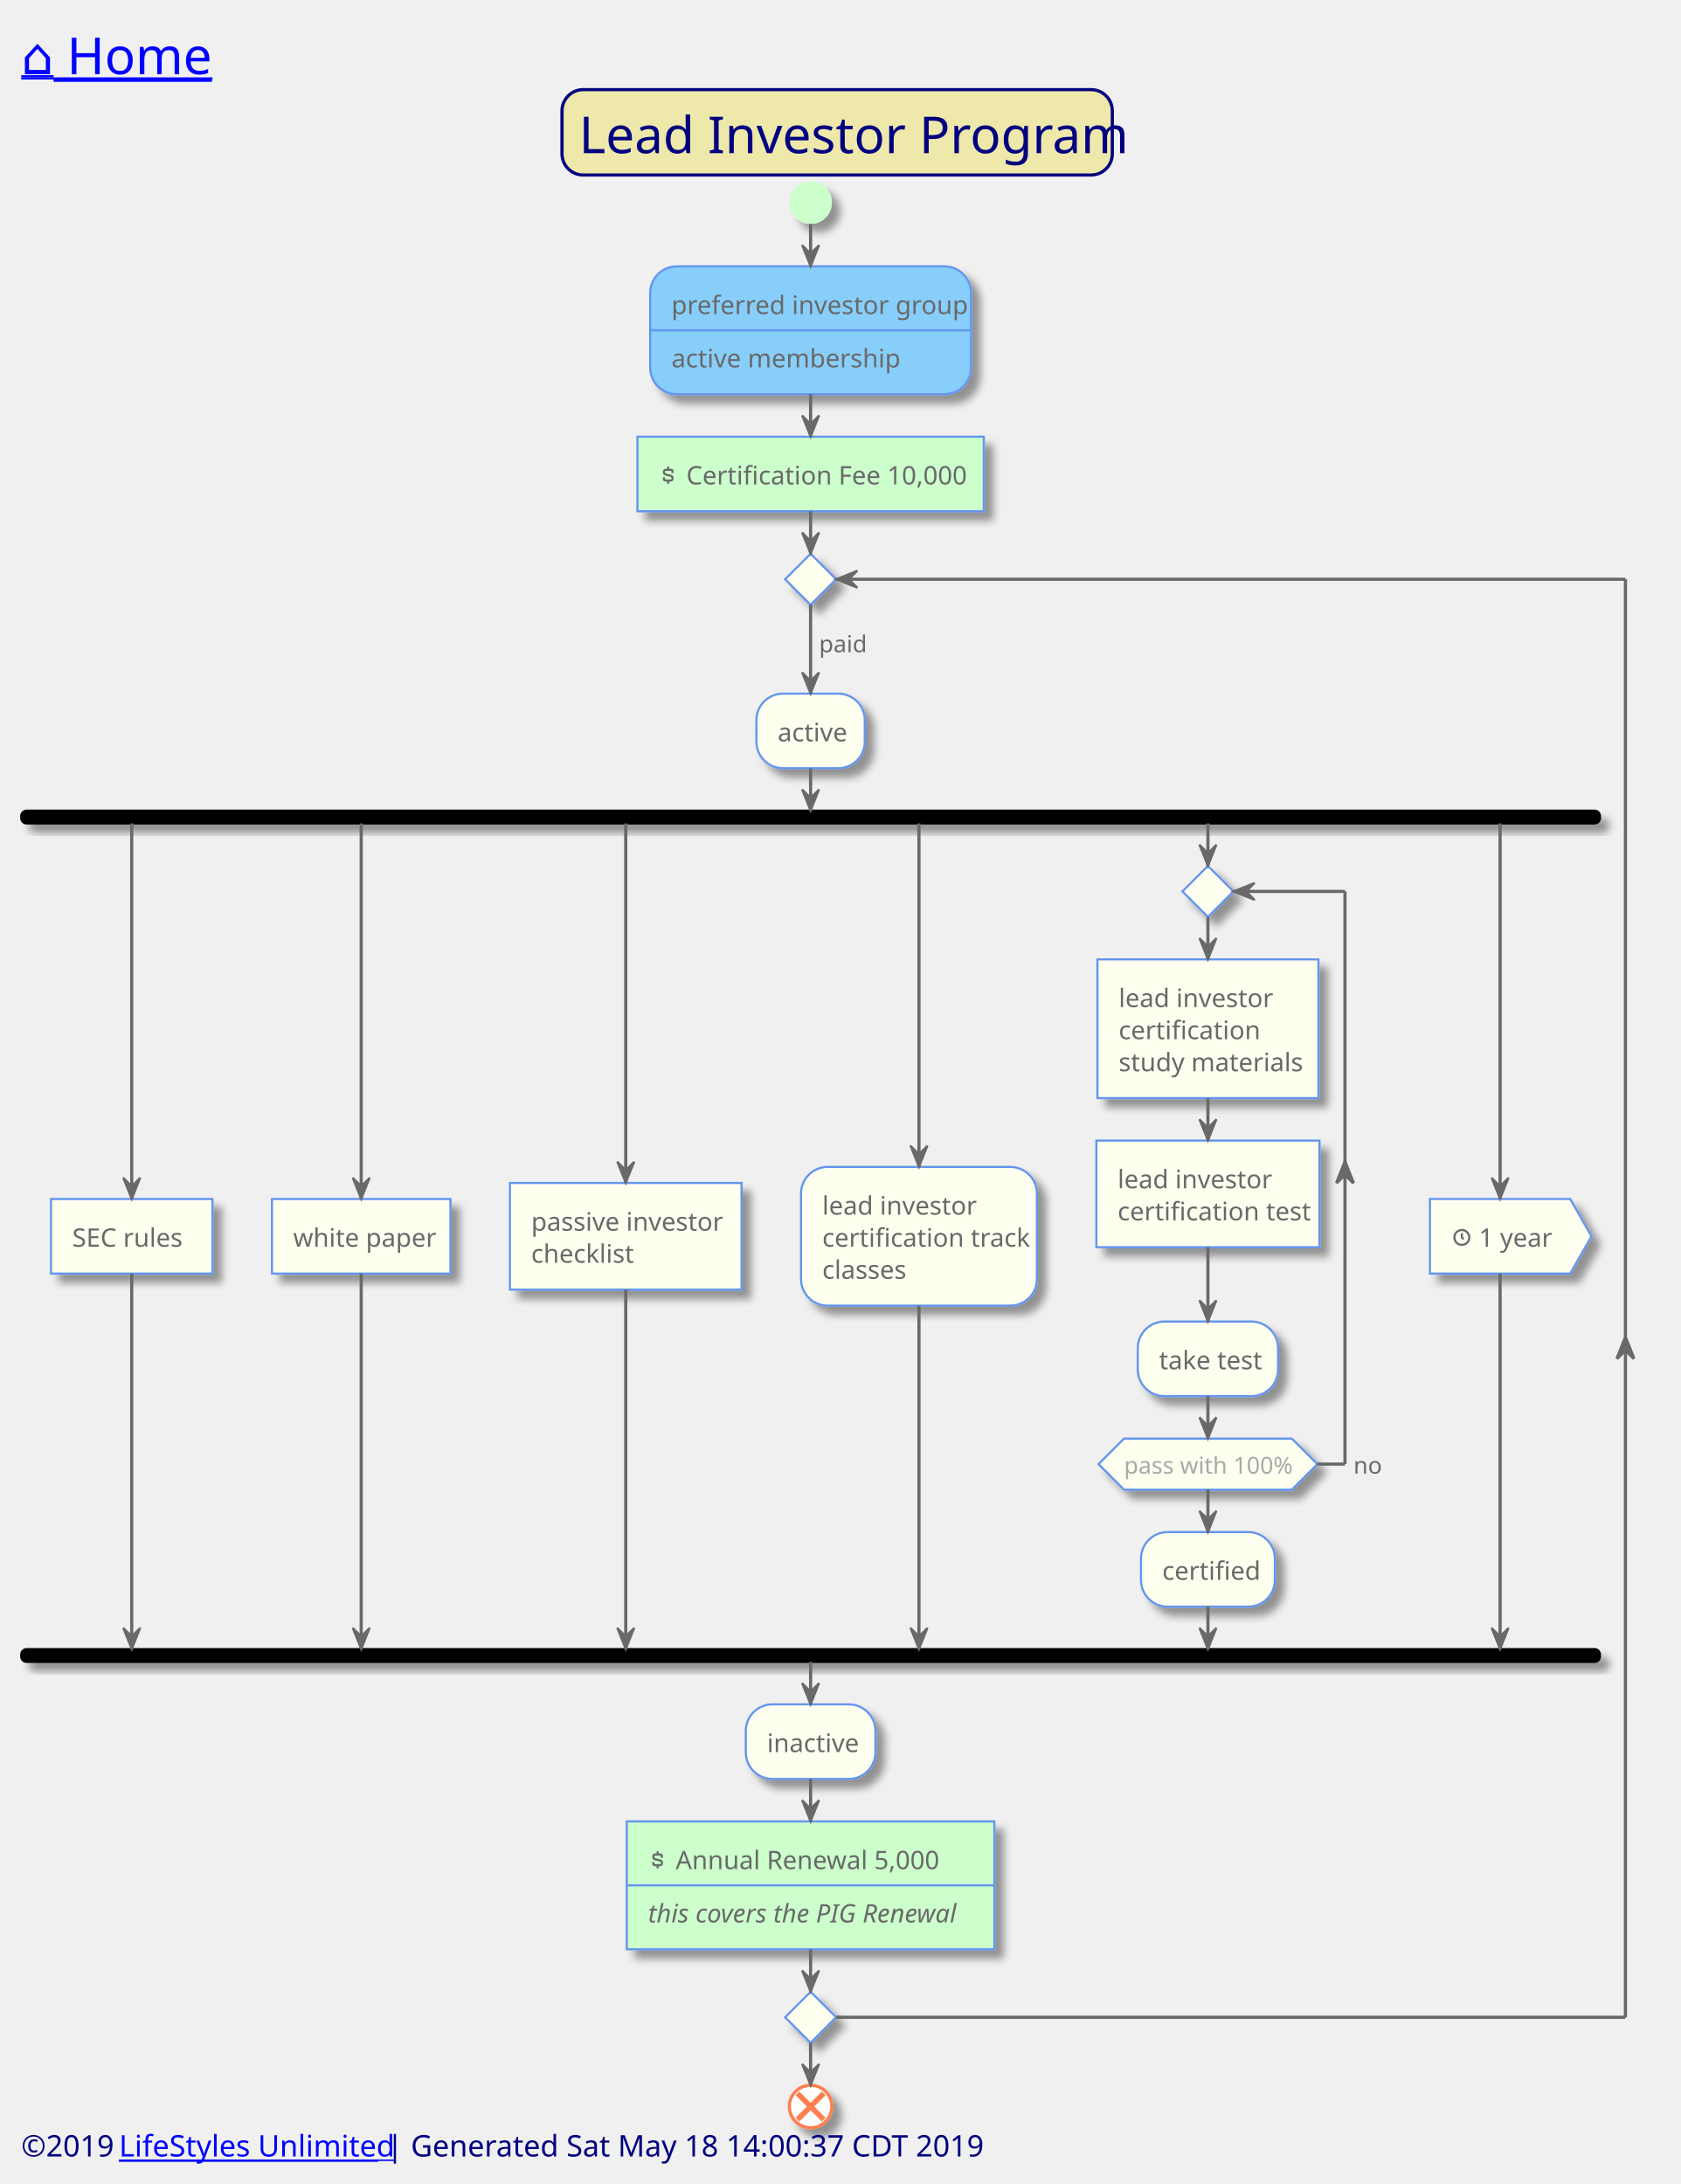
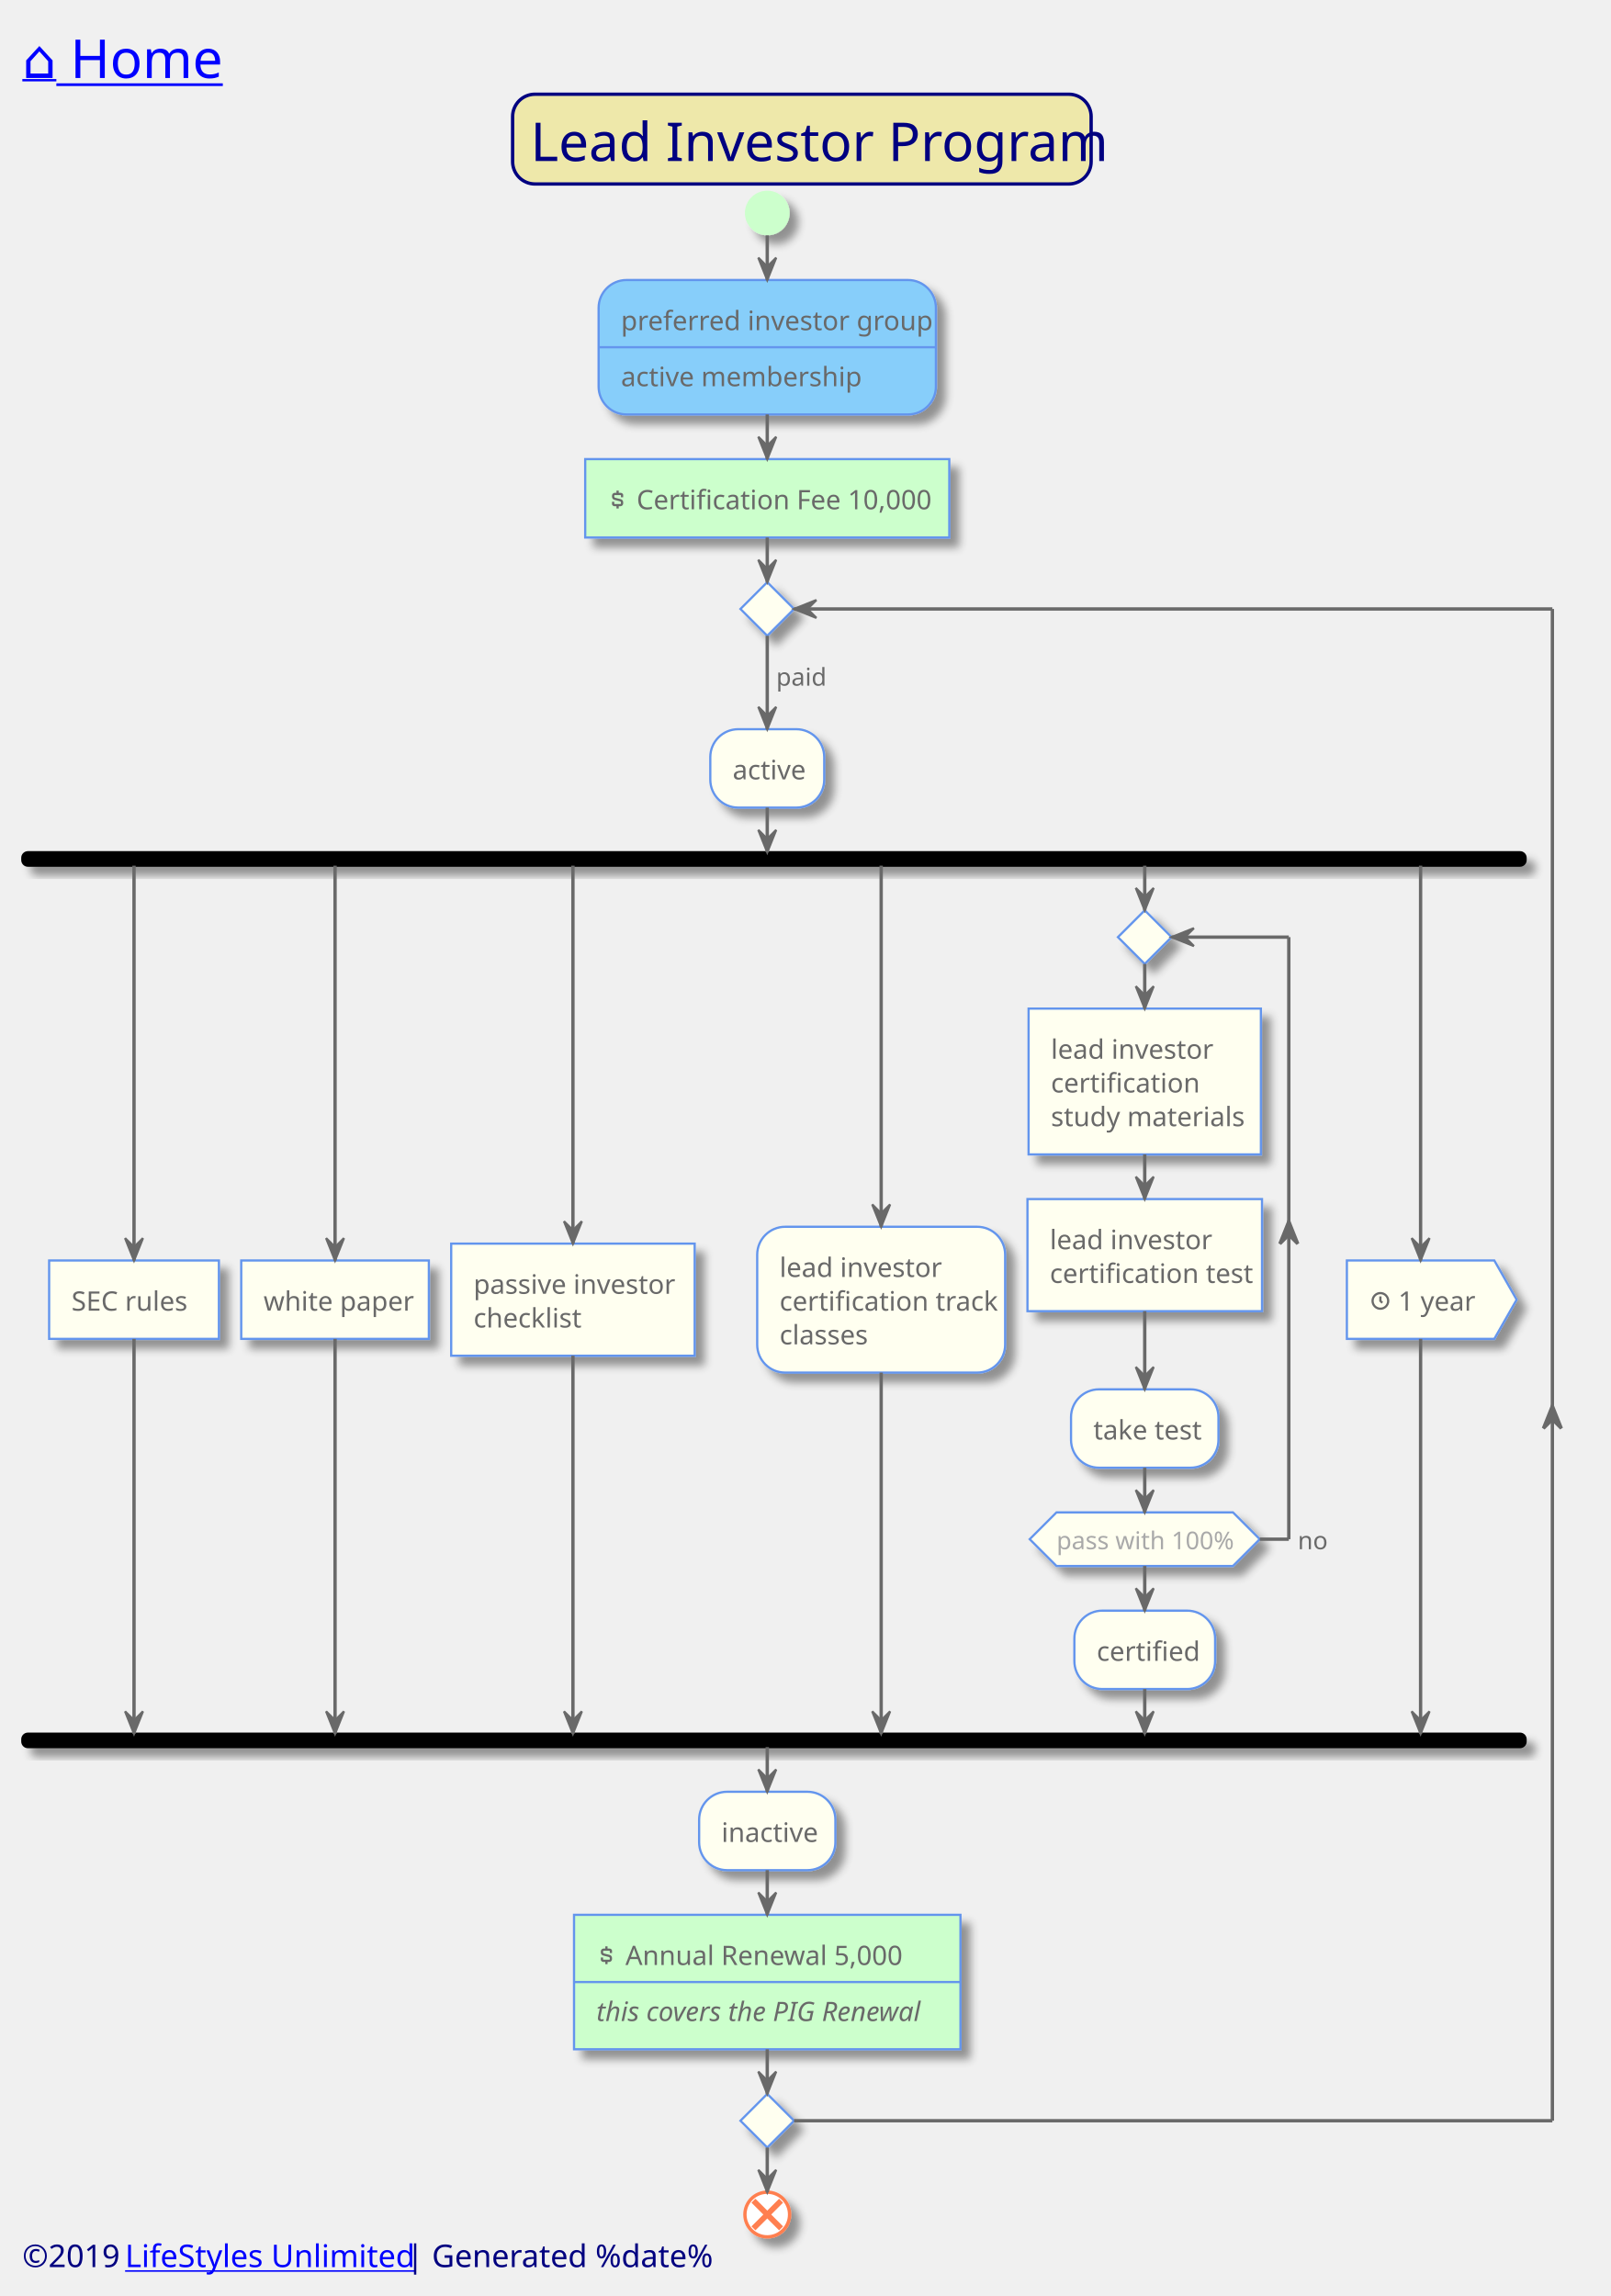
- <svg xmlns="http://www.w3.org/2000/svg" xmlns:xlink="http://www.w3.org/1999/xlink" contentScriptType="application/ecmascript" contentStyleType="text/css" height="1028px" preserveAspectRatio="none" style="width:791px;height:1028px;" version="1.1" viewBox="0 0 791 1028" width="791px" zoomAndPan="magnify">
+ <svg xmlns="http://www.w3.org/2000/svg" xmlns:xlink="http://www.w3.org/1999/xlink" contentScriptType="application/ecmascript" contentStyleType="text/css" height="1028px" preserveAspectRatio="none" style="width:721px;height:1028px;" version="1.1" viewBox="0 0 721 1028" width="721px" zoomAndPan="magnify">
  <defs>
    <style type="text/css">path:hover { stroke: #0000FF !important;}</style>
-     <filter height="300%" id="f1tql2mlzji5sq" width="300%" x="-1" y="-1">
+     <filter height="300%" id="fuasb3302sa58" width="300%" x="-1" y="-1">
      <feGaussianBlur result="blurOut" stdDeviation="2.0" />
      <feColorMatrix in="blurOut" result="blurOut2" type="matrix" values="0 0 0 0 0 0 0 0 0 0 0 0 0 0 0 0 0 0 .4 0" />
      <feOffset dx="4.0" dy="4.0" in="blurOut2" result="blurOut3" />
      <feBlend in="SourceGraphic" in2="blurOut3" mode="normal" />
    </filter>
  </defs>
  <g>
-     <a target="_top" xlink:actuate="onRequest" xlink:href="../index.svg?sanitize=true" xlink:show="new" xlink:title="../index.svg?sanitize=true" xlink:type="simple">
+     <a href="../index.svg?sanitize=true" target="_top" xlink:actuate="onRequest" xlink:show="new" xlink:title="../index.svg?sanitize=true" xlink:type="simple">
      <text fill="#0000FF" font-family="sans-serif" font-size="24" lengthAdjust="spacingAndGlyphs" text-decoration="underline" textLength="90" x="10" y="34.914">⌂ Home</text>
-       <line style="stroke: #0000FF; stroke-width: 1.0;" x1="10" x2="100" y1="36.914" y2="36.914" />
    </a>
-     <rect fill="#EEE8AA" height="40.188" rx="10" ry="10" style="stroke: #000080; stroke-width: 1.5;" width="259" x="264.5" y="42.188" />
-     <text fill="#000080" font-family="sans-serif" font-size="24" lengthAdjust="spacingAndGlyphs" textLength="243" x="272.5" y="72.102">Lead Investor Program</text>
-     <ellipse cx="381.5" cy="95.375" fill="#CCFFCC" filter="url(#f1tql2mlzji5sq)" rx="10" ry="10" style="stroke: none; stroke-width: 1.0;" />
-     <a target="_top" xlink:actuate="onRequest" xlink:href="preferred-investor-group-program.svg?sanitize=true" xlink:show="new" xlink:title="preferred-investor-group-program.svg?sanitize=true" xlink:type="simple">
-       <rect fill="#87CEFA" filter="url(#f1tql2mlzji5sq)" height="60.188" rx="12.5" ry="12.5" style="stroke: #6495ED; stroke-width: 1.0;" width="151" x="306" y="125.375" />
-       <text fill="#696969" font-family="sans-serif" font-size="12" lengthAdjust="spacingAndGlyphs" textLength="131" x="316" y="147.832">preferred investor group</text>
-       <line style="stroke: #6495ED; stroke-width: 1.0;" x1="306" x2="457" y1="155.469" y2="155.469" />
-       <text fill="#696969" font-family="sans-serif" font-size="12" lengthAdjust="spacingAndGlyphs" textLength="105" x="316" y="172.926">active membership</text>
+     <rect fill="#EEE8AA" height="40.188" rx="10" ry="10" style="stroke: #000080; stroke-width: 1.5;" width="259" x="229.5" y="42.188" />
+     <text fill="#000080" font-family="sans-serif" font-size="24" lengthAdjust="spacingAndGlyphs" textLength="243" x="237.5" y="72.102">Lead Investor Program</text>
+     <ellipse cx="343.5" cy="95.375" fill="#CCFFCC" filter="url(#fuasb3302sa58)" rx="10" ry="10" style="stroke: none; stroke-width: 1.0;" />
+     <a href="preferred-investor-group-program.svg?sanitize=true" target="_top" xlink:actuate="onRequest" xlink:show="new" xlink:title="preferred-investor-group-program.svg?sanitize=true" xlink:type="simple">
+       <rect fill="#87CEFA" filter="url(#fuasb3302sa58)" height="60.188" rx="12.5" ry="12.5" style="stroke: #6495ED; stroke-width: 1.0;" width="151" x="268" y="125.375" />
+       <text fill="#696969" font-family="sans-serif" font-size="12" lengthAdjust="spacingAndGlyphs" textLength="131" x="278" y="147.832">preferred investor group</text>
+       <line style="stroke: #6495ED; stroke-width: 1.0;" x1="268" x2="419" y1="155.469" y2="155.469" />
+       <text fill="#696969" font-family="sans-serif" font-size="12" lengthAdjust="spacingAndGlyphs" textLength="105" x="278" y="172.926">active membership</text>
    </a>
-     <rect fill="#CCFFCC" filter="url(#f1tql2mlzji5sq)" height="35.094" style="stroke: #6495ED; stroke-width: 1.0;" width="163" x="300" y="205.562" />
-     <path d="M314,219.656 L314,220.656 L313.25,220.656 C312.564,220.656 312,221.22 312,221.906 L312,222.406 C312,223.084 312.437,223.648 313.094,223.812 L315.657,224.468 C315.8,224.504 316.001,224.764 316.001,224.906 L316.001,225.406 C316.001,225.54 315.885,225.656 315.751,225.656 L313.251,225.656 C313.135,225.656 313.039,225.619 313.001,225.593 L313.001,224.655 L312.001,224.655 L312.001,225.655 C312.001,225.997 312.204,226.282 312.439,226.436 C312.673,226.591 312.957,226.655 313.252,226.655 L314.002,226.655 L314.002,227.655 L315.002,227.655 L315.002,226.655 L315.752,226.655 C316.438,226.655 317.002,226.091 317.002,225.405 L317.002,224.905 C317.002,224.227 316.565,223.663 315.908,223.499 L313.345,222.843 C313.202,222.807 313.001,222.547 313.001,222.405 L313.001,221.905 C313.001,221.771 313.117,221.655 313.251,221.655 L315.751,221.655 C315.867,221.655 315.963,221.692 316.001,221.718 L316.001,222.656 L317.001,222.656 L317.001,221.656 C317.001,221.314 316.798,221.029 316.563,220.875 C316.329,220.72 316.045,220.656 315.75,220.656 L315,220.656 L315,219.656 L314,219.656 " fill="#696969" style="stroke: ; stroke-width: 0.0; stroke-dasharray: ;" />
-     <text fill="#696969" font-family="sans-serif" font-size="12" lengthAdjust="spacingAndGlyphs" textLength="130" x="323" y="228.019">Certification Fee 10,000</text>
-     <rect fill="#FFFFF0" filter="url(#f1tql2mlzji5sq)" height="35.094" rx="12.5" ry="12.5" style="stroke: #6495ED; stroke-width: 1.0;" width="51" x="356" y="326.491" />
-     <text fill="#696969" font-family="sans-serif" font-size="12" lengthAdjust="spacingAndGlyphs" textLength="31" x="366" y="348.948">active</text>
-     <rect fill="#000000" filter="url(#f1tql2mlzji5sq)" height="6" rx="2.5" ry="2.5" style="stroke: #000000; stroke-width: 1.0;" width="743" x="10" y="381.585" />
-     <rect fill="#FFFFF0" filter="url(#f1tql2mlzji5sq)" height="35.094" style="stroke: #6495ED; stroke-width: 1.0;" width="76" x="24" y="564.366" />
-     <text fill="#696969" font-family="sans-serif" font-size="12" lengthAdjust="spacingAndGlyphs" textLength="56" x="34" y="586.823">SEC rules</text>
-     <rect fill="#FFFFF0" filter="url(#f1tql2mlzji5sq)" height="35.094" style="stroke: #6495ED; stroke-width: 1.0;" width="84" x="128" y="564.366" />
-     <text fill="#696969" font-family="sans-serif" font-size="12" lengthAdjust="spacingAndGlyphs" textLength="64" x="138" y="586.823">white paper</text>
-     <rect fill="#FFFFF0" filter="url(#f1tql2mlzji5sq)" height="50.188" style="stroke: #6495ED; stroke-width: 1.0;" width="109" x="240" y="556.819" />
-     <text fill="#696969" font-family="sans-serif" font-size="12" lengthAdjust="spacingAndGlyphs" textLength="89" x="250" y="579.276">passive investor</text>
-     <text fill="#696969" font-family="sans-serif" font-size="12" lengthAdjust="spacingAndGlyphs" textLength="48" x="250" y="594.37">checklist</text>
-     <rect fill="#FFFFF0" filter="url(#f1tql2mlzji5sq)" height="65.281" rx="12.5" ry="12.5" style="stroke: #6495ED; stroke-width: 1.0;" width="111" x="377" y="549.273" />
-     <text fill="#696969" font-family="sans-serif" font-size="12" lengthAdjust="spacingAndGlyphs" textLength="70" x="387" y="571.73">lead investor</text>
-     <text fill="#696969" font-family="sans-serif" font-size="12" lengthAdjust="spacingAndGlyphs" textLength="91" x="387" y="586.823">certification track</text>
-     <text fill="#696969" font-family="sans-serif" font-size="12" lengthAdjust="spacingAndGlyphs" textLength="44" x="387" y="601.917">classes</text>
-     <rect fill="#FFFFF0" filter="url(#f1tql2mlzji5sq)" height="65.281" style="stroke: #6495ED; stroke-width: 1.0;" width="104" x="516.5" y="451.585" />
-     <text fill="#696969" font-family="sans-serif" font-size="12" lengthAdjust="spacingAndGlyphs" textLength="70" x="526.5" y="474.042">lead investor</text>
-     <text fill="#696969" font-family="sans-serif" font-size="12" lengthAdjust="spacingAndGlyphs" textLength="62" x="526.5" y="489.136">certification</text>
-     <text fill="#696969" font-family="sans-serif" font-size="12" lengthAdjust="spacingAndGlyphs" textLength="84" x="526.5" y="504.229">study materials</text>
-     <rect fill="#FFFFF0" filter="url(#f1tql2mlzji5sq)" height="50.188" style="stroke: #6495ED; stroke-width: 1.0;" width="105" x="516" y="536.866" />
-     <text fill="#696969" font-family="sans-serif" font-size="12" lengthAdjust="spacingAndGlyphs" textLength="70" x="526" y="559.323">lead investor</text>
-     <text fill="#696969" font-family="sans-serif" font-size="12" lengthAdjust="spacingAndGlyphs" textLength="85" x="526" y="574.417">certification test</text>
-     <rect fill="#FFFFF0" filter="url(#f1tql2mlzji5sq)" height="35.094" rx="12.5" ry="12.5" style="stroke: #6495ED; stroke-width: 1.0;" width="66" x="535.5" y="622.054" />
-     <text fill="#696969" font-family="sans-serif" font-size="12" lengthAdjust="spacingAndGlyphs" textLength="46" x="545.5" y="644.511">take test</text>
-     <polygon fill="#FFFFF0" filter="url(#f1tql2mlzji5sq)" points="568.5,407.585,580.5,419.585,568.5,431.585,556.5,419.585,568.5,407.585" style="stroke: #6495ED; stroke-width: 1.0;" />
-     <polygon fill="#FFFFF0" filter="url(#f1tql2mlzji5sq)" points="529,677.148,608,677.148,620,689.148,608,701.148,529,701.148,517,689.148,529,677.148" style="stroke: #6495ED; stroke-width: 1.0;" />
-     <text fill="#A9A9A9" font-family="sans-serif" font-size="11" lengthAdjust="spacingAndGlyphs" textLength="79" x="529" y="693.648">pass with 100%</text>
-     <rect fill="#FFFFF0" filter="url(#f1tql2mlzji5sq)" height="35.094" rx="12.5" ry="12.5" style="stroke: #6495ED; stroke-width: 1.0;" width="63" x="537" y="721.148" />
-     <text fill="#696969" font-family="sans-serif" font-size="12" lengthAdjust="spacingAndGlyphs" textLength="43" x="547" y="743.605">certified</text>
-     <polygon fill="#FFFFF0" filter="url(#f1tql2mlzji5sq)" points="673,564.366,739,564.366,749,581.913,739,599.46,673,599.46" style="stroke: #6495ED; stroke-width: 1.0;" />
-     <path d="M688,578.46 C685.797,578.46 684,580.257 684,582.46 C684,584.663 685.797,586.46 688,586.46 C690.203,586.46 692,584.663 692,582.46 C692,580.257 690.203,578.46 688,578.46 M688,579.46 C689.663,579.46 691,580.797 691,582.46 C691,584.123 689.663,585.46 688,585.46 C686.337,585.46 685,584.123 685,582.46 C685,580.797 686.337,579.46 688,579.46 M687.5,580.46 L687.5,582.679 L687.656,582.804 L688.156,583.304 L688.5,583.679 L689.219,582.96 L688.844,582.616 L688.5,582.272 L688.5,580.459 L687.5,580.459 " fill="#696969" style="stroke: ; stroke-width: 0.0; stroke-dasharray: ;" />
-     <text fill="#696969" font-family="sans-serif" font-size="12" lengthAdjust="spacingAndGlyphs" textLength="33" x="696" y="586.823">1 year</text>
-     <rect fill="#000000" filter="url(#f1tql2mlzji5sq)" height="6" rx="2.5" ry="2.5" style="stroke: #000000; stroke-width: 1.0;" width="743" x="10" y="776.241" />
-     <rect fill="#FFFFF0" filter="url(#f1tql2mlzji5sq)" height="35.094" rx="12.5" ry="12.5" style="stroke: #6495ED; stroke-width: 1.0;" width="61" x="351" y="802.241" />
-     <text fill="#696969" font-family="sans-serif" font-size="12" lengthAdjust="spacingAndGlyphs" textLength="41" x="361" y="824.698">inactive</text>
-     <rect fill="#CCFFCC" filter="url(#f1tql2mlzji5sq)" height="60.188" style="stroke: #6495ED; stroke-width: 1.0;" width="173" x="295" y="857.335" />
-     <path d="M309,871.429 L309,872.429 L308.25,872.429 C307.564,872.429 307,872.993 307,873.679 L307,874.179 C307,874.857 307.437,875.421 308.094,875.585 L310.657,876.241 C310.8,876.277 311.001,876.537 311.001,876.679 L311.001,877.179 C311.001,877.313 310.885,877.429 310.751,877.429 L308.251,877.429 C308.135,877.429 308.039,877.392 308.001,877.366 L308.001,876.428 L307.001,876.428 L307.001,877.428 C307.001,877.77 307.204,878.055 307.439,878.209 C307.673,878.364 307.957,878.428 308.252,878.428 L309.002,878.428 L309.002,879.428 L310.002,879.428 L310.002,878.428 L310.752,878.428 C311.438,878.428 312.002,877.864 312.002,877.178 L312.002,876.678 C312.002,876 311.565,875.436 310.908,875.272 L308.345,874.616 C308.202,874.58 308.001,874.32 308.001,874.178 L308.001,873.678 C308.001,873.544 308.117,873.428 308.251,873.428 L310.751,873.428 C310.867,873.428 310.963,873.465 311.001,873.491 L311.001,874.429 L312.001,874.429 L312.001,873.429 C312.001,873.087 311.798,872.802 311.563,872.648 C311.329,872.493 311.045,872.429 310.75,872.429 L310,872.429 L310,871.429 L309,871.429 " fill="#696969" style="stroke: ; stroke-width: 0.0; stroke-dasharray: ;" />
-     <text fill="#696969" font-family="sans-serif" font-size="12" lengthAdjust="spacingAndGlyphs" textLength="124" x="318" y="879.792">Annual Renewal 5,000</text>
-     <line style="stroke: #6495ED; stroke-width: 1.0;" x1="295" x2="468" y1="887.429" y2="887.429" />
-     <text fill="#696969" font-family="sans-serif" font-size="12" font-style="italic" lengthAdjust="spacingAndGlyphs" textLength="153" x="305" y="904.886">this covers the PIG Renewal</text>
-     <polygon fill="#FFFFF0" filter="url(#f1tql2mlzji5sq)" points="381.5,260.656,393.5,272.656,381.5,284.656,369.5,272.656,381.5,260.656" style="stroke: #6495ED; stroke-width: 1.0;" />
-     <polygon fill="#FFFFF0" filter="url(#f1tql2mlzji5sq)" points="381.5,937.523,381.5,937.523,393.5,949.523,381.5,961.523,381.5,961.523,369.5,949.523,381.5,937.523" style="stroke: #6495ED; stroke-width: 1.0;" />
-     <ellipse cx="381.5" cy="991.523" fill="#FFFFFF" filter="url(#f1tql2mlzji5sq)" rx="10" ry="10" style="stroke: #FF7F50; stroke-width: 1.5;" />
-     <line style="stroke: #FF7F50; stroke-width: 2.5;" x1="375.313" x2="387.687" y1="985.335" y2="997.71" />
-     <line style="stroke: #FF7F50; stroke-width: 2.5;" x1="387.687" x2="375.313" y1="985.335" y2="997.71" />
-     <line style="stroke: #696969; stroke-width: 1.5;" x1="381.5" x2="381.5" y1="105.375" y2="125.375" />
-     <polygon fill="#696969" points="377.5,115.375,381.5,125.375,385.5,115.375,381.5,119.375" style="stroke: #696969; stroke-width: 1.0;" />
-     <line style="stroke: #696969; stroke-width: 1.5;" x1="381.5" x2="381.5" y1="185.562" y2="205.562" />
-     <polygon fill="#696969" points="377.5,195.562,381.5,205.562,385.5,195.562,381.5,199.562" style="stroke: #696969; stroke-width: 1.0;" />
-     <line style="stroke: #696969; stroke-width: 1.5;" x1="568.5" x2="568.5" y1="516.866" y2="536.866" />
-     <polygon fill="#696969" points="564.5,526.866,568.5,536.866,572.5,526.866,568.5,530.866" style="stroke: #696969; stroke-width: 1.0;" />
-     <line style="stroke: #696969; stroke-width: 1.5;" x1="568.5" x2="568.5" y1="587.054" y2="622.054" />
-     <polygon fill="#696969" points="564.5,612.054,568.5,622.054,572.5,612.054,568.5,616.054" style="stroke: #696969; stroke-width: 1.0;" />
-     <line style="stroke: #696969; stroke-width: 1.5;" x1="568.5" x2="568.5" y1="431.585" y2="451.585" />
-     <polygon fill="#696969" points="564.5,441.585,568.5,451.585,572.5,441.585,568.5,445.585" style="stroke: #696969; stroke-width: 1.0;" />
-     <line style="stroke: #696969; stroke-width: 1.5;" x1="620" x2="633" y1="689.148" y2="689.148" />
-     <polygon fill="#696969" points="629,556.866,633,546.866,637,556.866,633,552.866" style="stroke: #696969; stroke-width: 1.5;" />
-     <line style="stroke: #696969; stroke-width: 1.5;" x1="633" x2="633" y1="419.585" y2="689.148" />
-     <line style="stroke: #696969; stroke-width: 1.5;" x1="633" x2="580.5" y1="419.585" y2="419.585" />
-     <polygon fill="#696969" points="590.5,415.585,580.5,419.585,590.5,423.585,586.5,419.585" style="stroke: #696969; stroke-width: 1.0;" />
-     <text fill="#696969" font-family="sans-serif" font-size="11" lengthAdjust="spacingAndGlyphs" textLength="12" x="637" y="693.648">no</text>
-     <line style="stroke: #696969; stroke-width: 1.5;" x1="568.5" x2="568.5" y1="657.148" y2="677.148" />
-     <polygon fill="#696969" points="564.5,667.148,568.5,677.148,572.5,667.148,568.5,671.148" style="stroke: #696969; stroke-width: 1.0;" />
-     <line style="stroke: #696969; stroke-width: 1.5;" x1="568.5" x2="568.5" y1="701.148" y2="721.148" />
-     <polygon fill="#696969" points="564.5,711.148,568.5,721.148,572.5,711.148,568.5,715.148" style="stroke: #696969; stroke-width: 1.0;" />
-     <line style="stroke: #696969; stroke-width: 1.5;" x1="62" x2="62" y1="387.585" y2="564.366" />
-     <polygon fill="#696969" points="58,554.366,62,564.366,66,554.366,62,558.366" style="stroke: #696969; stroke-width: 1.0;" />
-     <line style="stroke: #696969; stroke-width: 1.5;" x1="170" x2="170" y1="387.585" y2="564.366" />
-     <polygon fill="#696969" points="166,554.366,170,564.366,174,554.366,170,558.366" style="stroke: #696969; stroke-width: 1.0;" />
-     <line style="stroke: #696969; stroke-width: 1.5;" x1="294.5" x2="294.5" y1="387.585" y2="556.819" />
-     <polygon fill="#696969" points="290.5,546.819,294.5,556.819,298.5,546.819,294.5,550.819" style="stroke: #696969; stroke-width: 1.0;" />
-     <line style="stroke: #696969; stroke-width: 1.5;" x1="432.5" x2="432.5" y1="387.585" y2="549.273" />
-     <polygon fill="#696969" points="428.5,539.273,432.5,549.273,436.5,539.273,432.5,543.273" style="stroke: #696969; stroke-width: 1.0;" />
-     <line style="stroke: #696969; stroke-width: 1.5;" x1="568.5" x2="568.5" y1="387.585" y2="407.585" />
-     <polygon fill="#696969" points="564.5,397.585,568.5,407.585,572.5,397.585,568.5,401.585" style="stroke: #696969; stroke-width: 1.0;" />
-     <line style="stroke: #696969; stroke-width: 1.5;" x1="706" x2="706" y1="387.585" y2="564.366" />
-     <polygon fill="#696969" points="702,554.366,706,564.366,710,554.366,706,558.366" style="stroke: #696969; stroke-width: 1.0;" />
-     <line style="stroke: #696969; stroke-width: 1.5;" x1="62" x2="62" y1="599.46" y2="776.241" />
-     <polygon fill="#696969" points="58,766.241,62,776.241,66,766.241,62,770.241" style="stroke: #696969; stroke-width: 1.0;" />
-     <line style="stroke: #696969; stroke-width: 1.5;" x1="170" x2="170" y1="599.46" y2="776.241" />
-     <polygon fill="#696969" points="166,766.241,170,776.241,174,766.241,170,770.241" style="stroke: #696969; stroke-width: 1.0;" />
-     <line style="stroke: #696969; stroke-width: 1.5;" x1="294.5" x2="294.5" y1="607.007" y2="776.241" />
-     <polygon fill="#696969" points="290.5,766.241,294.5,776.241,298.5,766.241,294.5,770.241" style="stroke: #696969; stroke-width: 1.0;" />
-     <line style="stroke: #696969; stroke-width: 1.5;" x1="432.5" x2="432.5" y1="614.554" y2="776.241" />
-     <polygon fill="#696969" points="428.5,766.241,432.5,776.241,436.5,766.241,432.5,770.241" style="stroke: #696969; stroke-width: 1.0;" />
-     <line style="stroke: #696969; stroke-width: 1.5;" x1="568.5" x2="568.5" y1="756.241" y2="776.241" />
-     <polygon fill="#696969" points="564.5,766.241,568.5,776.241,572.5,766.241,568.5,770.241" style="stroke: #696969; stroke-width: 1.0;" />
-     <line style="stroke: #696969; stroke-width: 1.5;" x1="706" x2="706" y1="599.46" y2="776.241" />
-     <polygon fill="#696969" points="702,766.241,706,776.241,710,766.241,706,770.241" style="stroke: #696969; stroke-width: 1.0;" />
-     <line style="stroke: #696969; stroke-width: 1.5;" x1="381.5" x2="381.5" y1="361.585" y2="381.585" />
-     <polygon fill="#696969" points="377.5,371.585,381.5,381.585,385.5,371.585,381.5,375.585" style="stroke: #696969; stroke-width: 1.0;" />
-     <line style="stroke: #696969; stroke-width: 1.5;" x1="381.5" x2="381.5" y1="782.241" y2="802.241" />
-     <polygon fill="#696969" points="377.5,792.241,381.5,802.241,385.5,792.241,381.5,796.241" style="stroke: #696969; stroke-width: 1.0;" />
-     <line style="stroke: #696969; stroke-width: 1.5;" x1="381.5" x2="381.5" y1="837.335" y2="857.335" />
-     <polygon fill="#696969" points="377.5,847.335,381.5,857.335,385.5,847.335,381.5,851.335" style="stroke: #696969; stroke-width: 1.0;" />
-     <line style="stroke: #696969; stroke-width: 1.5;" x1="381.5" x2="381.5" y1="284.656" y2="326.491" />
-     <polygon fill="#696969" points="377.5,316.491,381.5,326.491,385.5,316.491,381.5,320.491" style="stroke: #696969; stroke-width: 1.0;" />
-     <text fill="#696969" font-family="sans-serif" font-size="11" lengthAdjust="spacingAndGlyphs" textLength="20" x="385.5" y="306.992">paid</text>
-     <line style="stroke: #696969; stroke-width: 1.5;" x1="393.5" x2="765" y1="949.523" y2="949.523" />
-     <polygon fill="#696969" points="761,639.507,765,629.507,769,639.507,765,635.507" style="stroke: #696969; stroke-width: 1.5;" />
-     <line style="stroke: #696969; stroke-width: 1.5;" x1="765" x2="765" y1="272.656" y2="949.523" />
-     <line style="stroke: #696969; stroke-width: 1.5;" x1="765" x2="393.5" y1="272.656" y2="272.656" />
-     <polygon fill="#696969" points="403.5,268.656,393.5,272.656,403.5,276.656,399.5,272.656" style="stroke: #696969; stroke-width: 1.0;" />
-     <line style="stroke: #696969; stroke-width: 1.5;" x1="381.5" x2="381.5" y1="917.523" y2="937.523" />
-     <polygon fill="#696969" points="377.5,927.523,381.5,937.523,385.5,927.523,381.5,931.523" style="stroke: #696969; stroke-width: 1.0;" />
-     <line style="stroke: #696969; stroke-width: 1.5;" x1="381.5" x2="381.5" y1="240.656" y2="260.656" />
-     <polygon fill="#696969" points="377.5,250.656,381.5,260.656,385.5,250.656,381.5,254.656" style="stroke: #696969; stroke-width: 1.0;" />
-     <line style="stroke: #696969; stroke-width: 1.5;" x1="381.5" x2="381.5" y1="961.523" y2="981.523" />
-     <polygon fill="#696969" points="377.5,971.523,381.5,981.523,385.5,971.523,381.5,975.523" style="stroke: #696969; stroke-width: 1.0;" />
+     <rect fill="#CCFFCC" filter="url(#fuasb3302sa58)" height="35.094" style="stroke: #6495ED; stroke-width: 1.0;" width="163" x="262" y="205.562" />
+     <path d="M276,219.656 L276,220.656 L275.25,220.656 C274.564,220.656 274,221.22 274,221.906 L274,222.406 C274,223.084 274.437,223.648 275.094,223.812 L277.657,224.468 C277.8,224.504 278.001,224.764 278.001,224.906 L278.001,225.406 C278.001,225.54 277.885,225.656 277.751,225.656 L275.251,225.656 C275.135,225.656 275.039,225.619 275.001,225.593 L275.001,224.655 L274.001,224.655 L274.001,225.655 C274.001,225.997 274.204,226.282 274.439,226.436 C274.673,226.591 274.957,226.655 275.252,226.655 L276.002,226.655 L276.002,227.655 L277.002,227.655 L277.002,226.655 L277.752,226.655 C278.438,226.655 279.002,226.091 279.002,225.405 L279.002,224.905 C279.002,224.227 278.565,223.663 277.908,223.499 L275.345,222.843 C275.202,222.807 275.001,222.547 275.001,222.405 L275.001,221.905 C275.001,221.771 275.117,221.655 275.251,221.655 L277.751,221.655 C277.867,221.655 277.963,221.692 278.001,221.718 L278.001,222.656 L279.001,222.656 L279.001,221.656 C279.001,221.314 278.798,221.029 278.563,220.875 C278.329,220.72 278.045,220.656 277.75,220.656 L277,220.656 L277,219.656 L276,219.656 " fill="#696969" style="stroke: ; stroke-width: 0.0; stroke-dasharray: ;" />
+     <text fill="#696969" font-family="sans-serif" font-size="12" lengthAdjust="spacingAndGlyphs" textLength="130" x="285" y="228.019">Certification Fee 10,000</text>
+     <rect fill="#FFFFF0" filter="url(#fuasb3302sa58)" height="35.094" rx="12.5" ry="12.5" style="stroke: #6495ED; stroke-width: 1.0;" width="51" x="318" y="326.491" />
+     <text fill="#696969" font-family="sans-serif" font-size="12" lengthAdjust="spacingAndGlyphs" textLength="31" x="328" y="348.948">active</text>
+     <rect fill="#000000" filter="url(#fuasb3302sa58)" height="6" rx="2.5" ry="2.5" style="stroke: #000000; stroke-width: 1.0;" width="673" x="10" y="381.585" />
+     <rect fill="#FFFFF0" filter="url(#fuasb3302sa58)" height="35.094" style="stroke: #6495ED; stroke-width: 1.0;" width="76" x="22" y="564.366" />
+     <text fill="#696969" font-family="sans-serif" font-size="12" lengthAdjust="spacingAndGlyphs" textLength="56" x="32" y="586.823">SEC rules</text>
+     <rect fill="#FFFFF0" filter="url(#fuasb3302sa58)" height="35.094" style="stroke: #6495ED; stroke-width: 1.0;" width="84" x="108" y="564.366" />
+     <text fill="#696969" font-family="sans-serif" font-size="12" lengthAdjust="spacingAndGlyphs" textLength="64" x="118" y="586.823">white paper</text>
+     <rect fill="#FFFFF0" filter="url(#fuasb3302sa58)" height="50.188" style="stroke: #6495ED; stroke-width: 1.0;" width="109" x="202" y="556.819" />
+     <text fill="#696969" font-family="sans-serif" font-size="12" lengthAdjust="spacingAndGlyphs" textLength="89" x="212" y="579.276">passive investor</text>
+     <text fill="#696969" font-family="sans-serif" font-size="12" lengthAdjust="spacingAndGlyphs" textLength="48" x="212" y="594.37">checklist</text>
+     <rect fill="#FFFFF0" filter="url(#fuasb3302sa58)" height="65.281" rx="12.5" ry="12.5" style="stroke: #6495ED; stroke-width: 1.0;" width="111" x="339" y="549.273" />
+     <text fill="#696969" font-family="sans-serif" font-size="12" lengthAdjust="spacingAndGlyphs" textLength="70" x="349" y="571.73">lead investor</text>
+     <text fill="#696969" font-family="sans-serif" font-size="12" lengthAdjust="spacingAndGlyphs" textLength="91" x="349" y="586.823">certification track</text>
+     <text fill="#696969" font-family="sans-serif" font-size="12" lengthAdjust="spacingAndGlyphs" textLength="44" x="349" y="601.917">classes</text>
+     <rect fill="#FFFFF0" filter="url(#fuasb3302sa58)" height="65.281" style="stroke: #6495ED; stroke-width: 1.0;" width="104" x="460.5" y="451.585" />
+     <text fill="#696969" font-family="sans-serif" font-size="12" lengthAdjust="spacingAndGlyphs" textLength="70" x="470.5" y="474.042">lead investor</text>
+     <text fill="#696969" font-family="sans-serif" font-size="12" lengthAdjust="spacingAndGlyphs" textLength="62" x="470.5" y="489.136">certification</text>
+     <text fill="#696969" font-family="sans-serif" font-size="12" lengthAdjust="spacingAndGlyphs" textLength="84" x="470.5" y="504.229">study materials</text>
+     <rect fill="#FFFFF0" filter="url(#fuasb3302sa58)" height="50.188" style="stroke: #6495ED; stroke-width: 1.0;" width="105" x="460" y="536.866" />
+     <text fill="#696969" font-family="sans-serif" font-size="12" lengthAdjust="spacingAndGlyphs" textLength="70" x="470" y="559.323">lead investor</text>
+     <text fill="#696969" font-family="sans-serif" font-size="12" lengthAdjust="spacingAndGlyphs" textLength="85" x="470" y="574.417">certification test</text>
+     <rect fill="#FFFFF0" filter="url(#fuasb3302sa58)" height="35.094" rx="12.5" ry="12.5" style="stroke: #6495ED; stroke-width: 1.0;" width="66" x="479.5" y="622.054" />
+     <text fill="#696969" font-family="sans-serif" font-size="12" lengthAdjust="spacingAndGlyphs" textLength="46" x="489.5" y="644.511">take test</text>
+     <polygon fill="#FFFFF0" filter="url(#fuasb3302sa58)" points="512.5,407.585,524.5,419.585,512.5,431.585,500.5,419.585,512.5,407.585" style="stroke: #6495ED; stroke-width: 1.0;" />
+     <polygon fill="#FFFFF0" filter="url(#fuasb3302sa58)" points="473,677.148,552,677.148,564,689.148,552,701.148,473,701.148,461,689.148,473,677.148" style="stroke: #6495ED; stroke-width: 1.0;" />
+     <text fill="#A9A9A9" font-family="sans-serif" font-size="11" lengthAdjust="spacingAndGlyphs" textLength="79" x="473" y="693.648">pass with 100%</text>
+     <rect fill="#FFFFF0" filter="url(#fuasb3302sa58)" height="35.094" rx="12.5" ry="12.5" style="stroke: #6495ED; stroke-width: 1.0;" width="63" x="481" y="721.148" />
+     <text fill="#696969" font-family="sans-serif" font-size="12" lengthAdjust="spacingAndGlyphs" textLength="43" x="491" y="743.605">certified</text>
+     <polygon fill="#FFFFF0" filter="url(#fuasb3302sa58)" points="603,564.366,669,564.366,679,581.913,669,599.46,603,599.46" style="stroke: #6495ED; stroke-width: 1.0;" />
+     <path d="M618,578.46 C615.797,578.46 614,580.257 614,582.46 C614,584.663 615.797,586.46 618,586.46 C620.203,586.46 622,584.663 622,582.46 C622,580.257 620.203,578.46 618,578.46 M618,579.46 C619.663,579.46 621,580.797 621,582.46 C621,584.123 619.663,585.46 618,585.46 C616.337,585.46 615,584.123 615,582.46 C615,580.797 616.337,579.46 618,579.46 M617.5,580.46 L617.5,582.679 L617.656,582.804 L618.156,583.304 L618.5,583.679 L619.219,582.96 L618.844,582.616 L618.5,582.272 L618.5,580.459 L617.5,580.459 " fill="#696969" style="stroke: ; stroke-width: 0.0; stroke-dasharray: ;" />
+     <text fill="#696969" font-family="sans-serif" font-size="12" lengthAdjust="spacingAndGlyphs" textLength="33" x="626" y="586.823">1 year</text>
+     <rect fill="#000000" filter="url(#fuasb3302sa58)" height="6" rx="2.5" ry="2.5" style="stroke: #000000; stroke-width: 1.0;" width="673" x="10" y="776.241" />
+     <rect fill="#FFFFF0" filter="url(#fuasb3302sa58)" height="35.094" rx="12.5" ry="12.5" style="stroke: #6495ED; stroke-width: 1.0;" width="61" x="313" y="802.241" />
+     <text fill="#696969" font-family="sans-serif" font-size="12" lengthAdjust="spacingAndGlyphs" textLength="41" x="323" y="824.698">inactive</text>
+     <rect fill="#CCFFCC" filter="url(#fuasb3302sa58)" height="60.188" style="stroke: #6495ED; stroke-width: 1.0;" width="173" x="257" y="857.335" />
+     <path d="M271,871.429 L271,872.429 L270.25,872.429 C269.564,872.429 269,872.993 269,873.679 L269,874.179 C269,874.857 269.437,875.421 270.094,875.585 L272.657,876.241 C272.8,876.277 273.001,876.537 273.001,876.679 L273.001,877.179 C273.001,877.313 272.885,877.429 272.751,877.429 L270.251,877.429 C270.135,877.429 270.039,877.392 270.001,877.366 L270.001,876.428 L269.001,876.428 L269.001,877.428 C269.001,877.77 269.204,878.055 269.439,878.209 C269.673,878.364 269.957,878.428 270.252,878.428 L271.002,878.428 L271.002,879.428 L272.002,879.428 L272.002,878.428 L272.752,878.428 C273.438,878.428 274.002,877.864 274.002,877.178 L274.002,876.678 C274.002,876 273.565,875.436 272.908,875.272 L270.345,874.616 C270.202,874.58 270.001,874.32 270.001,874.178 L270.001,873.678 C270.001,873.544 270.117,873.428 270.251,873.428 L272.751,873.428 C272.867,873.428 272.963,873.465 273.001,873.491 L273.001,874.429 L274.001,874.429 L274.001,873.429 C274.001,873.087 273.798,872.802 273.563,872.648 C273.329,872.493 273.045,872.429 272.75,872.429 L272,872.429 L272,871.429 L271,871.429 " fill="#696969" style="stroke: ; stroke-width: 0.0; stroke-dasharray: ;" />
+     <text fill="#696969" font-family="sans-serif" font-size="12" lengthAdjust="spacingAndGlyphs" textLength="124" x="280" y="879.792">Annual Renewal 5,000</text>
+     <line style="stroke: #6495ED; stroke-width: 1.0;" x1="257" x2="430" y1="887.429" y2="887.429" />
+     <text fill="#696969" font-family="sans-serif" font-size="12" font-style="italic" lengthAdjust="spacingAndGlyphs" textLength="153" x="267" y="904.886">this covers the PIG Renewal</text>
+     <polygon fill="#FFFFF0" filter="url(#fuasb3302sa58)" points="343.5,260.656,355.5,272.656,343.5,284.656,331.5,272.656,343.5,260.656" style="stroke: #6495ED; stroke-width: 1.0;" />
+     <polygon fill="#FFFFF0" filter="url(#fuasb3302sa58)" points="343.5,937.523,343.5,937.523,355.5,949.523,343.5,961.523,343.5,961.523,331.5,949.523,343.5,937.523" style="stroke: #6495ED; stroke-width: 1.0;" />
+     <ellipse cx="343.5" cy="991.523" fill="#FFFFFF" filter="url(#fuasb3302sa58)" rx="10" ry="10" style="stroke: #FF7F50; stroke-width: 1.5;" />
+     <line style="stroke: #FF7F50; stroke-width: 2.5;" x1="337.313" x2="349.687" y1="985.335" y2="997.71" />
+     <line style="stroke: #FF7F50; stroke-width: 2.5;" x1="349.687" x2="337.313" y1="985.335" y2="997.71" />
+     <line style="stroke: #696969; stroke-width: 1.5;" x1="343.5" x2="343.5" y1="105.375" y2="125.375" />
+     <polygon fill="#696969" points="339.5,115.375,343.5,125.375,347.5,115.375,343.5,119.375" style="stroke: #696969; stroke-width: 1.0;" />
+     <line style="stroke: #696969; stroke-width: 1.5;" x1="343.5" x2="343.5" y1="185.562" y2="205.562" />
+     <polygon fill="#696969" points="339.5,195.562,343.5,205.562,347.5,195.562,343.5,199.562" style="stroke: #696969; stroke-width: 1.0;" />
+     <line style="stroke: #696969; stroke-width: 1.5;" x1="512.5" x2="512.5" y1="516.866" y2="536.866" />
+     <polygon fill="#696969" points="508.5,526.866,512.5,536.866,516.5,526.866,512.5,530.866" style="stroke: #696969; stroke-width: 1.0;" />
+     <line style="stroke: #696969; stroke-width: 1.5;" x1="512.5" x2="512.5" y1="587.054" y2="622.054" />
+     <polygon fill="#696969" points="508.5,612.054,512.5,622.054,516.5,612.054,512.5,616.054" style="stroke: #696969; stroke-width: 1.0;" />
+     <line style="stroke: #696969; stroke-width: 1.5;" x1="512.5" x2="512.5" y1="431.585" y2="451.585" />
+     <polygon fill="#696969" points="508.5,441.585,512.5,451.585,516.5,441.585,512.5,445.585" style="stroke: #696969; stroke-width: 1.0;" />
+     <line style="stroke: #696969; stroke-width: 1.5;" x1="564" x2="577" y1="689.148" y2="689.148" />
+     <polygon fill="#696969" points="573,556.866,577,546.866,581,556.866,577,552.866" style="stroke: #696969; stroke-width: 1.5;" />
+     <line style="stroke: #696969; stroke-width: 1.5;" x1="577" x2="577" y1="419.585" y2="689.148" />
+     <line style="stroke: #696969; stroke-width: 1.5;" x1="577" x2="524.5" y1="419.585" y2="419.585" />
+     <polygon fill="#696969" points="534.5,415.585,524.5,419.585,534.5,423.585,530.5,419.585" style="stroke: #696969; stroke-width: 1.0;" />
+     <text fill="#696969" font-family="sans-serif" font-size="11" lengthAdjust="spacingAndGlyphs" textLength="12" x="581" y="693.648">no</text>
+     <line style="stroke: #696969; stroke-width: 1.5;" x1="512.5" x2="512.5" y1="657.148" y2="677.148" />
+     <polygon fill="#696969" points="508.5,667.148,512.5,677.148,516.5,667.148,512.5,671.148" style="stroke: #696969; stroke-width: 1.0;" />
+     <line style="stroke: #696969; stroke-width: 1.5;" x1="512.5" x2="512.5" y1="701.148" y2="721.148" />
+     <polygon fill="#696969" points="508.5,711.148,512.5,721.148,516.5,711.148,512.5,715.148" style="stroke: #696969; stroke-width: 1.0;" />
+     <line style="stroke: #696969; stroke-width: 1.5;" x1="60" x2="60" y1="387.585" y2="564.366" />
+     <polygon fill="#696969" points="56,554.366,60,564.366,64,554.366,60,558.366" style="stroke: #696969; stroke-width: 1.0;" />
+     <line style="stroke: #696969; stroke-width: 1.5;" x1="150" x2="150" y1="387.585" y2="564.366" />
+     <polygon fill="#696969" points="146,554.366,150,564.366,154,554.366,150,558.366" style="stroke: #696969; stroke-width: 1.0;" />
+     <line style="stroke: #696969; stroke-width: 1.5;" x1="256.5" x2="256.5" y1="387.585" y2="556.819" />
+     <polygon fill="#696969" points="252.5,546.819,256.5,556.819,260.5,546.819,256.5,550.819" style="stroke: #696969; stroke-width: 1.0;" />
+     <line style="stroke: #696969; stroke-width: 1.5;" x1="394.5" x2="394.5" y1="387.585" y2="549.273" />
+     <polygon fill="#696969" points="390.5,539.273,394.5,549.273,398.5,539.273,394.5,543.273" style="stroke: #696969; stroke-width: 1.0;" />
+     <line style="stroke: #696969; stroke-width: 1.5;" x1="512.5" x2="512.5" y1="387.585" y2="407.585" />
+     <polygon fill="#696969" points="508.5,397.585,512.5,407.585,516.5,397.585,512.5,401.585" style="stroke: #696969; stroke-width: 1.0;" />
+     <line style="stroke: #696969; stroke-width: 1.5;" x1="636" x2="636" y1="387.585" y2="564.366" />
+     <polygon fill="#696969" points="632,554.366,636,564.366,640,554.366,636,558.366" style="stroke: #696969; stroke-width: 1.0;" />
+     <line style="stroke: #696969; stroke-width: 1.5;" x1="60" x2="60" y1="599.46" y2="776.241" />
+     <polygon fill="#696969" points="56,766.241,60,776.241,64,766.241,60,770.241" style="stroke: #696969; stroke-width: 1.0;" />
+     <line style="stroke: #696969; stroke-width: 1.5;" x1="150" x2="150" y1="599.46" y2="776.241" />
+     <polygon fill="#696969" points="146,766.241,150,776.241,154,766.241,150,770.241" style="stroke: #696969; stroke-width: 1.0;" />
+     <line style="stroke: #696969; stroke-width: 1.5;" x1="256.5" x2="256.5" y1="607.007" y2="776.241" />
+     <polygon fill="#696969" points="252.5,766.241,256.5,776.241,260.5,766.241,256.5,770.241" style="stroke: #696969; stroke-width: 1.0;" />
+     <line style="stroke: #696969; stroke-width: 1.5;" x1="394.5" x2="394.5" y1="614.554" y2="776.241" />
+     <polygon fill="#696969" points="390.5,766.241,394.5,776.241,398.5,766.241,394.5,770.241" style="stroke: #696969; stroke-width: 1.0;" />
+     <line style="stroke: #696969; stroke-width: 1.5;" x1="512.5" x2="512.5" y1="756.241" y2="776.241" />
+     <polygon fill="#696969" points="508.5,766.241,512.5,776.241,516.5,766.241,512.5,770.241" style="stroke: #696969; stroke-width: 1.0;" />
+     <line style="stroke: #696969; stroke-width: 1.5;" x1="636" x2="636" y1="599.46" y2="776.241" />
+     <polygon fill="#696969" points="632,766.241,636,776.241,640,766.241,636,770.241" style="stroke: #696969; stroke-width: 1.0;" />
+     <line style="stroke: #696969; stroke-width: 1.5;" x1="343.5" x2="343.5" y1="361.585" y2="381.585" />
+     <polygon fill="#696969" points="339.5,371.585,343.5,381.585,347.5,371.585,343.5,375.585" style="stroke: #696969; stroke-width: 1.0;" />
+     <line style="stroke: #696969; stroke-width: 1.5;" x1="343.5" x2="343.5" y1="782.241" y2="802.241" />
+     <polygon fill="#696969" points="339.5,792.241,343.5,802.241,347.5,792.241,343.5,796.241" style="stroke: #696969; stroke-width: 1.0;" />
+     <line style="stroke: #696969; stroke-width: 1.5;" x1="343.5" x2="343.5" y1="837.335" y2="857.335" />
+     <polygon fill="#696969" points="339.5,847.335,343.5,857.335,347.5,847.335,343.5,851.335" style="stroke: #696969; stroke-width: 1.0;" />
+     <line style="stroke: #696969; stroke-width: 1.5;" x1="343.5" x2="343.5" y1="284.656" y2="326.491" />
+     <polygon fill="#696969" points="339.5,316.491,343.5,326.491,347.5,316.491,343.5,320.491" style="stroke: #696969; stroke-width: 1.0;" />
+     <text fill="#696969" font-family="sans-serif" font-size="11" lengthAdjust="spacingAndGlyphs" textLength="20" x="347.5" y="306.992">paid</text>
+     <line style="stroke: #696969; stroke-width: 1.5;" x1="355.5" x2="695" y1="949.523" y2="949.523" />
+     <polygon fill="#696969" points="691,639.507,695,629.507,699,639.507,695,635.507" style="stroke: #696969; stroke-width: 1.5;" />
+     <line style="stroke: #696969; stroke-width: 1.5;" x1="695" x2="695" y1="272.656" y2="949.523" />
+     <line style="stroke: #696969; stroke-width: 1.5;" x1="695" x2="355.5" y1="272.656" y2="272.656" />
+     <polygon fill="#696969" points="365.5,268.656,355.5,272.656,365.5,276.656,361.5,272.656" style="stroke: #696969; stroke-width: 1.0;" />
+     <line style="stroke: #696969; stroke-width: 1.5;" x1="343.5" x2="343.5" y1="917.523" y2="937.523" />
+     <polygon fill="#696969" points="339.5,927.523,343.5,937.523,347.5,927.523,343.5,931.523" style="stroke: #696969; stroke-width: 1.0;" />
+     <line style="stroke: #696969; stroke-width: 1.5;" x1="343.5" x2="343.5" y1="240.656" y2="260.656" />
+     <polygon fill="#696969" points="339.5,250.656,343.5,260.656,347.5,250.656,343.5,254.656" style="stroke: #696969; stroke-width: 1.0;" />
+     <line style="stroke: #696969; stroke-width: 1.5;" x1="343.5" x2="343.5" y1="961.523" y2="981.523" />
+     <polygon fill="#696969" points="339.5,971.523,343.5,981.523,347.5,971.523,343.5,975.523" style="stroke: #696969; stroke-width: 1.0;" />
    <text fill="#000080" font-family="sans-serif" font-size="14" lengthAdjust="spacingAndGlyphs" textLength="42" x="10" y="1015.056">©2019</text>
-     <a target="_top" xlink:actuate="onRequest" xlink:href="http://www.lifestylesunlimited.com" xlink:show="new" xlink:title="http://www.lifestylesunlimited.com" xlink:type="simple">
+     <a href="http://www.lifestylesunlimited.com" target="_top" xlink:actuate="onRequest" xlink:show="new" xlink:title="http://www.lifestylesunlimited.com" xlink:type="simple">
      <text fill="#0000FF" font-family="sans-serif" font-size="14" lengthAdjust="spacingAndGlyphs" text-decoration="underline" textLength="122" x="56" y="1015.056">LifeStyles Unlimited</text>
-       <line style="stroke: #0000FF; stroke-width: 1.0;" x1="56" x2="178" y1="1017.056" y2="1017.056" />
    </a>
-     <text fill="#000080" font-family="sans-serif" font-size="14" lengthAdjust="spacingAndGlyphs" textLength="279" x="182" y="1015.056">| Generated Sat May 18 14:00:37 CDT 2019</text>
+     <text fill="#000080" font-family="sans-serif" font-size="14" lengthAdjust="spacingAndGlyphs" textLength="131" x="182" y="1015.056">| Generated %date%</text>
  </g>
</svg>
